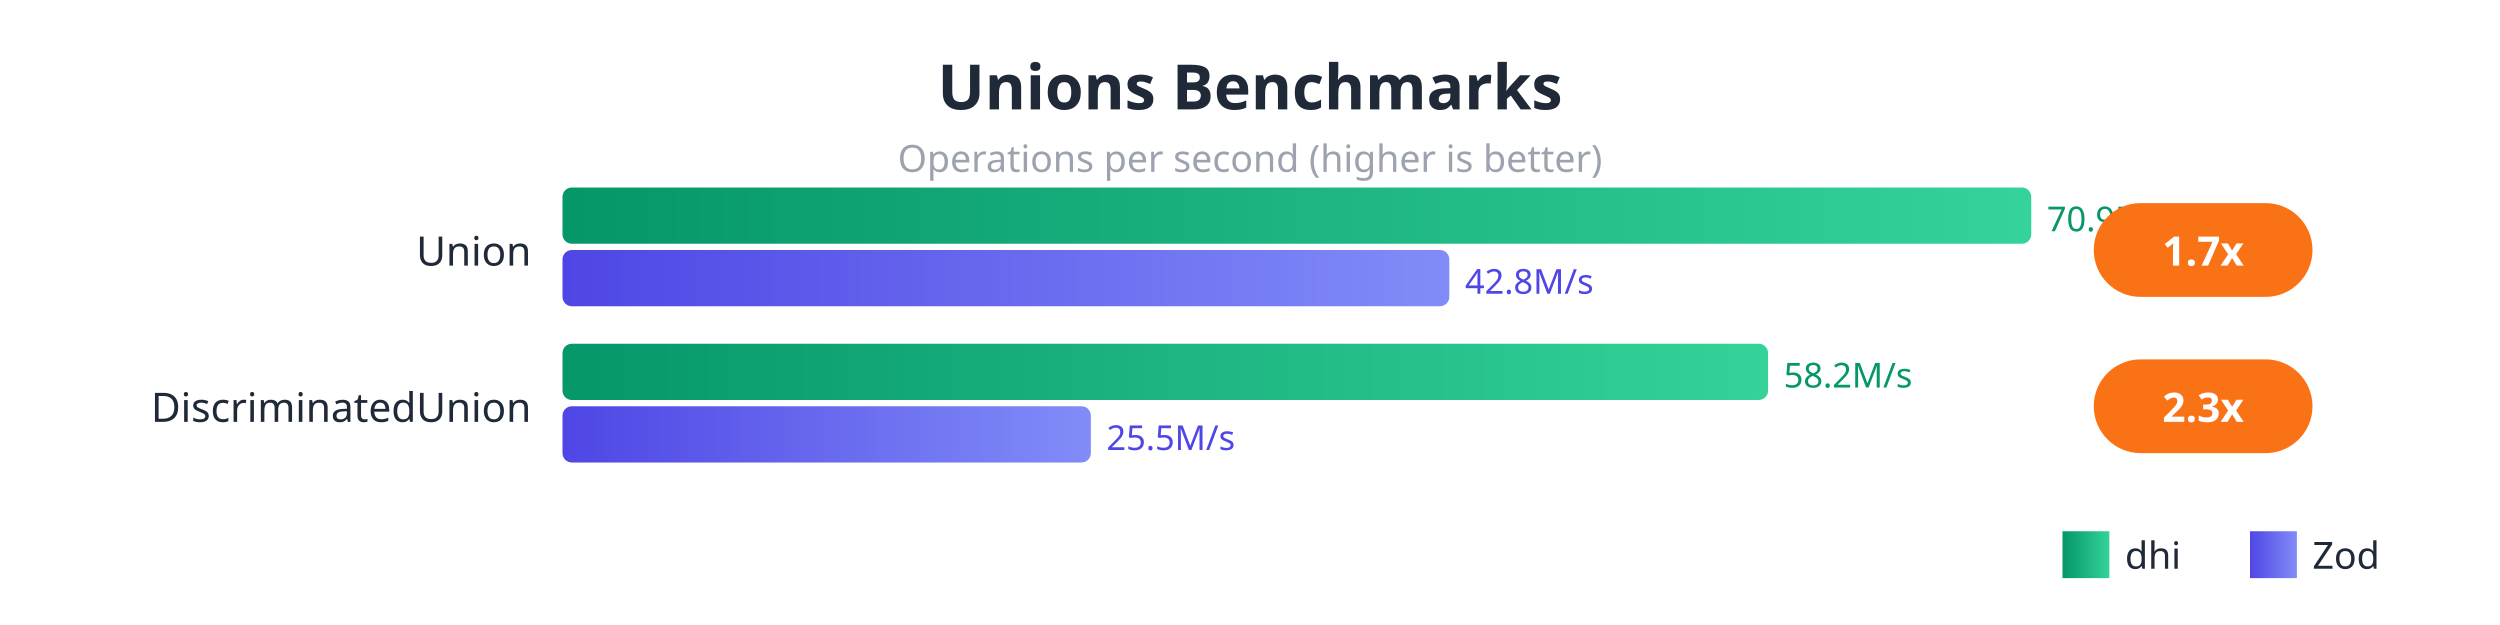
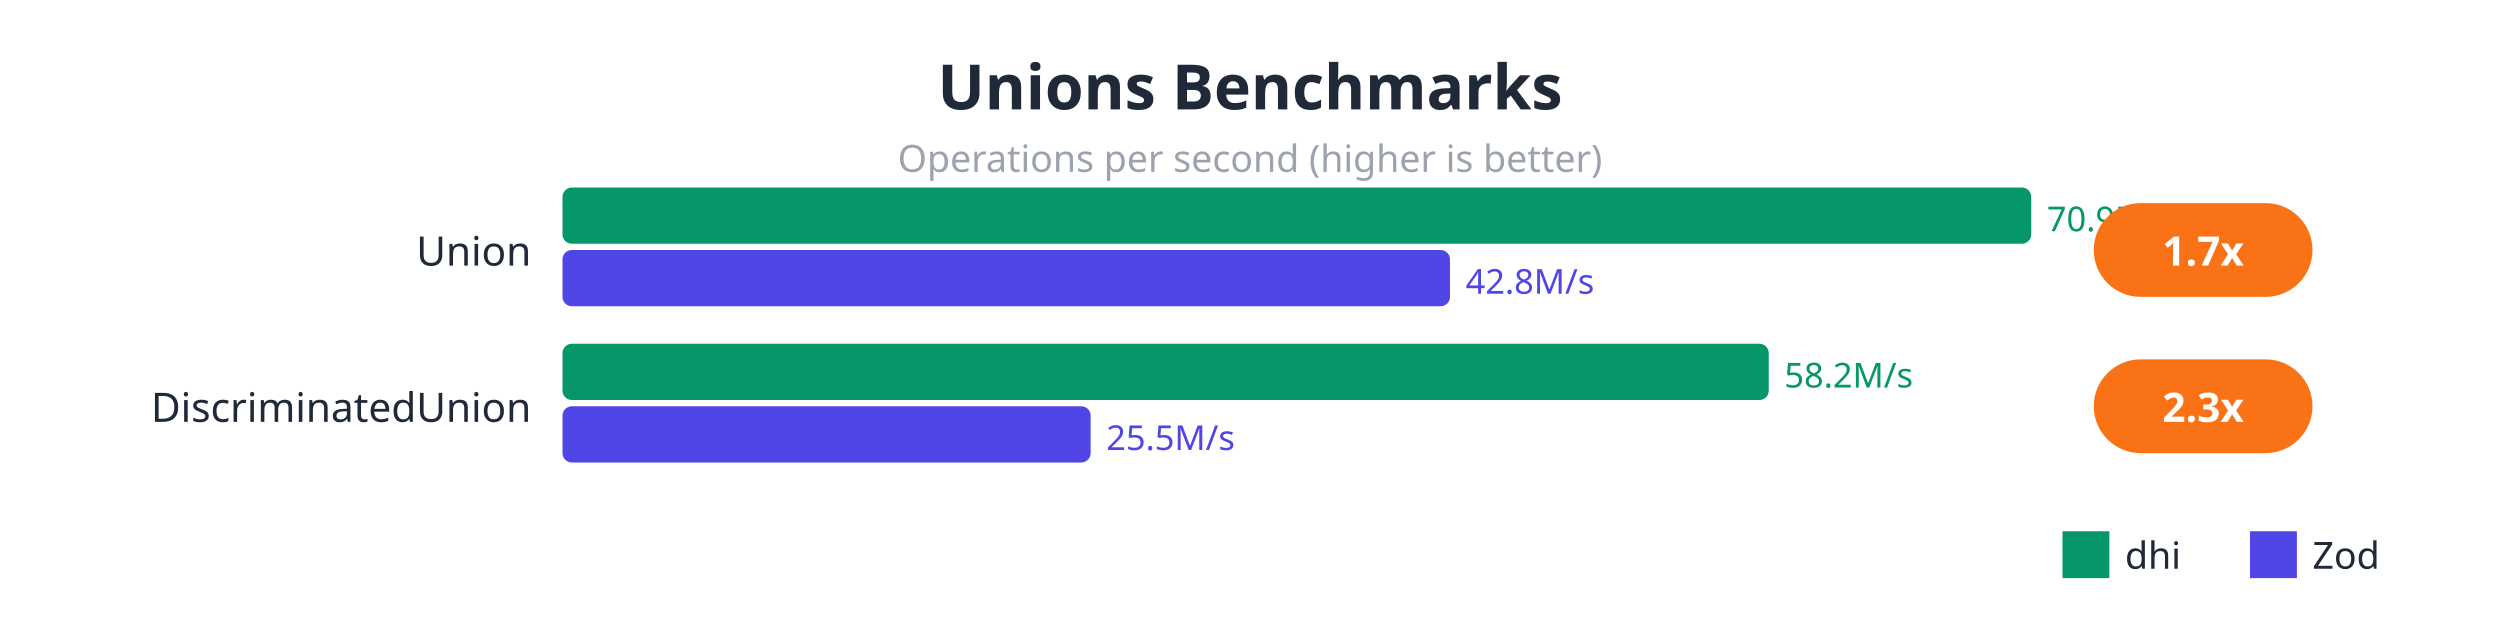
- <svg xmlns="http://www.w3.org/2000/svg" viewBox="0 0 800 200" style="font-family: system-ui, sans-serif;">
-   <defs>
-     <linearGradient id="dhiGrad" x1="0%" y1="0%" x2="100%" y2="0%">
-       <stop offset="0%" style="stop-color:#059669;stop-opacity:1" />
-       <stop offset="100%" style="stop-color:#34d399;stop-opacity:1" />
-     </linearGradient>
-     <linearGradient id="zodGrad" x1="0%" y1="0%" x2="100%" y2="0%">
-       <stop offset="0%" style="stop-color:#4f46e5;stop-opacity:1" />
-       <stop offset="100%" style="stop-color:#818cf8;stop-opacity:1" />
-     </linearGradient>
-   </defs>
+ <svg xmlns="http://www.w3.org/2000/svg" viewBox="0 0 800 200">
  <rect width="800" height="200" fill="#ffffff" />
-   <text x="400" y="35" fill="#1f2937" font-size="20" font-weight="bold" text-anchor="middle">Unions Benchmarks</text>
-   <text x="400" y="55" fill="#9ca3af" font-size="12" text-anchor="middle">Operations per second (higher is better)</text>
-   <text x="170" y="85" fill="#1f2937" font-size="13" text-anchor="end">Union</text>
-   <rect x="180" y="60" width="470" height="18" fill="url(#dhiGrad)" rx="3" />
-   <text x="655" y="74" fill="#059669" font-size="11">70.9M/s</text>
-   <rect x="180" y="80" width="283.786" height="18" fill="url(#zodGrad)" rx="3" />
-   <text x="468.786" y="94" fill="#4f46e5" font-size="11">42.8M/s</text>
+   <text x="400" y="35" fill="#1f2937" font-size="20" font-weight="bold" text-anchor="middle" font-family="sans-serif">Unions Benchmarks</text>
+   <text x="400" y="55" fill="#9ca3af" font-size="12" text-anchor="middle" font-family="sans-serif">Operations per second (higher is better)</text>
+   <text x="170" y="85" fill="#1f2937" font-size="13" text-anchor="end" font-family="sans-serif">Union</text>
+   <rect x="180" y="60" width="470" height="18" fill="#059669" rx="3" />
+   <text x="655" y="74" fill="#059669" font-size="11" font-family="sans-serif">70.9M/s</text>
+   <rect x="180" y="80" width="284" height="18" fill="#4f46e5" rx="3" />
+   <text x="469" y="94" fill="#4f46e5" font-size="11" font-family="sans-serif">42.8M/s</text>
  <rect x="670" y="65" width="70" height="30" fill="#f97316" rx="15" />
-   <text x="705" y="85" fill="white" font-size="13" font-weight="bold" text-anchor="middle">1.7x</text>
-   <text x="170" y="135" fill="#1f2937" font-size="13" text-anchor="end">DiscriminatedUnion</text>
-   <rect x="180" y="110" width="385.786" height="18" fill="url(#dhiGrad)" rx="3" />
-   <text x="570.786" y="124" fill="#059669" font-size="11">58.2M/s</text>
-   <rect x="180" y="130" width="169.078" height="18" fill="url(#zodGrad)" rx="3" />
-   <text x="354.078" y="144" fill="#4f46e5" font-size="11">25.5M/s</text>
+   <text x="705" y="85" fill="white" font-size="13" font-weight="bold" text-anchor="middle" font-family="sans-serif">1.7x</text>
+   <text x="170" y="135" fill="#1f2937" font-size="13" text-anchor="end" font-family="sans-serif">DiscriminatedUnion</text>
+   <rect x="180" y="110" width="386" height="18" fill="#059669" rx="3" />
+   <text x="571" y="124" fill="#059669" font-size="11" font-family="sans-serif">58.2M/s</text>
+   <rect x="180" y="130" width="169" height="18" fill="#4f46e5" rx="3" />
+   <text x="354" y="144" fill="#4f46e5" font-size="11" font-family="sans-serif">25.5M/s</text>
  <rect x="670" y="115" width="70" height="30" fill="#f97316" rx="15" />
-   <text x="705" y="135" fill="white" font-size="13" font-weight="bold" text-anchor="middle">2.3x</text>
-   <rect x="660" y="170" width="15" height="15" fill="url(#dhiGrad)" />
-   <text x="680" y="182" fill="#1f2937" font-size="12">dhi</text>
-   <rect x="720" y="170" width="15" height="15" fill="url(#zodGrad)" />
-   <text x="740" y="182" fill="#1f2937" font-size="12">Zod</text>
+   <text x="705" y="135" fill="white" font-size="13" font-weight="bold" text-anchor="middle" font-family="sans-serif">2.3x</text>
+   <rect x="660" y="170" width="15" height="15" fill="#059669" />
+   <text x="680" y="182" fill="#1f2937" font-size="12" font-family="sans-serif">dhi</text>
+   <rect x="720" y="170" width="15" height="15" fill="#4f46e5" />
+   <text x="740" y="182" fill="#1f2937" font-size="12" font-family="sans-serif">Zod</text>
</svg>
